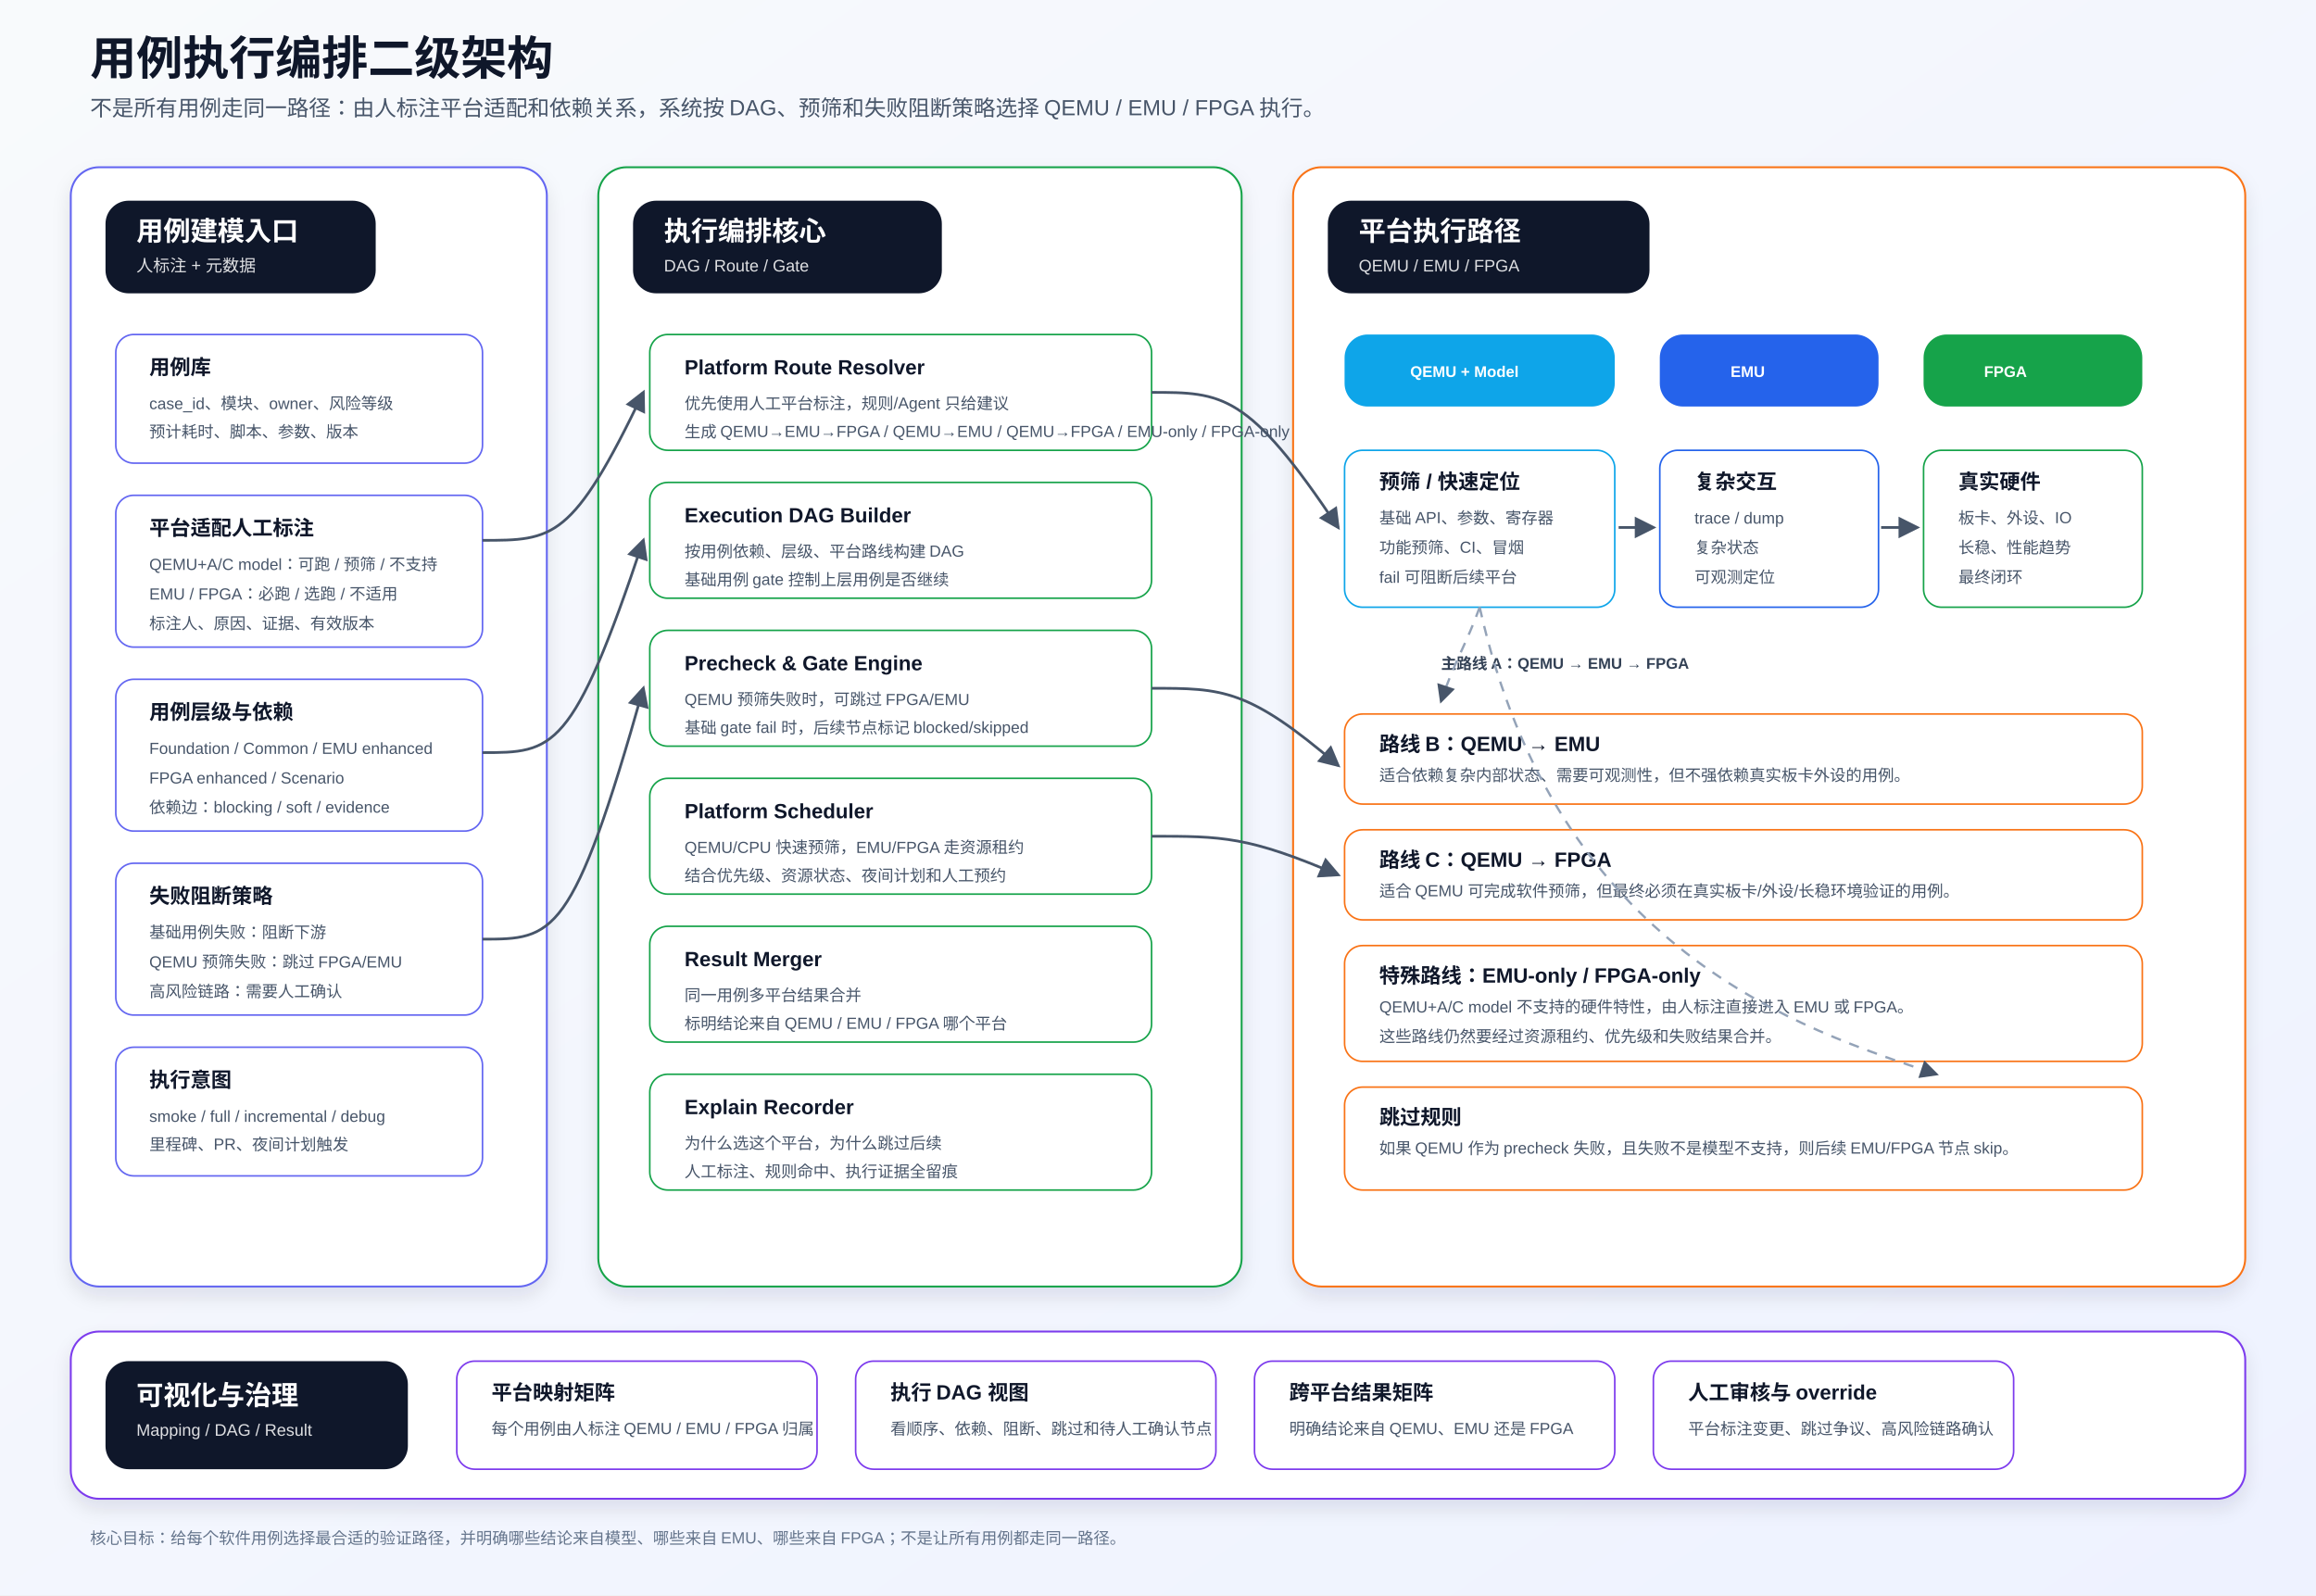
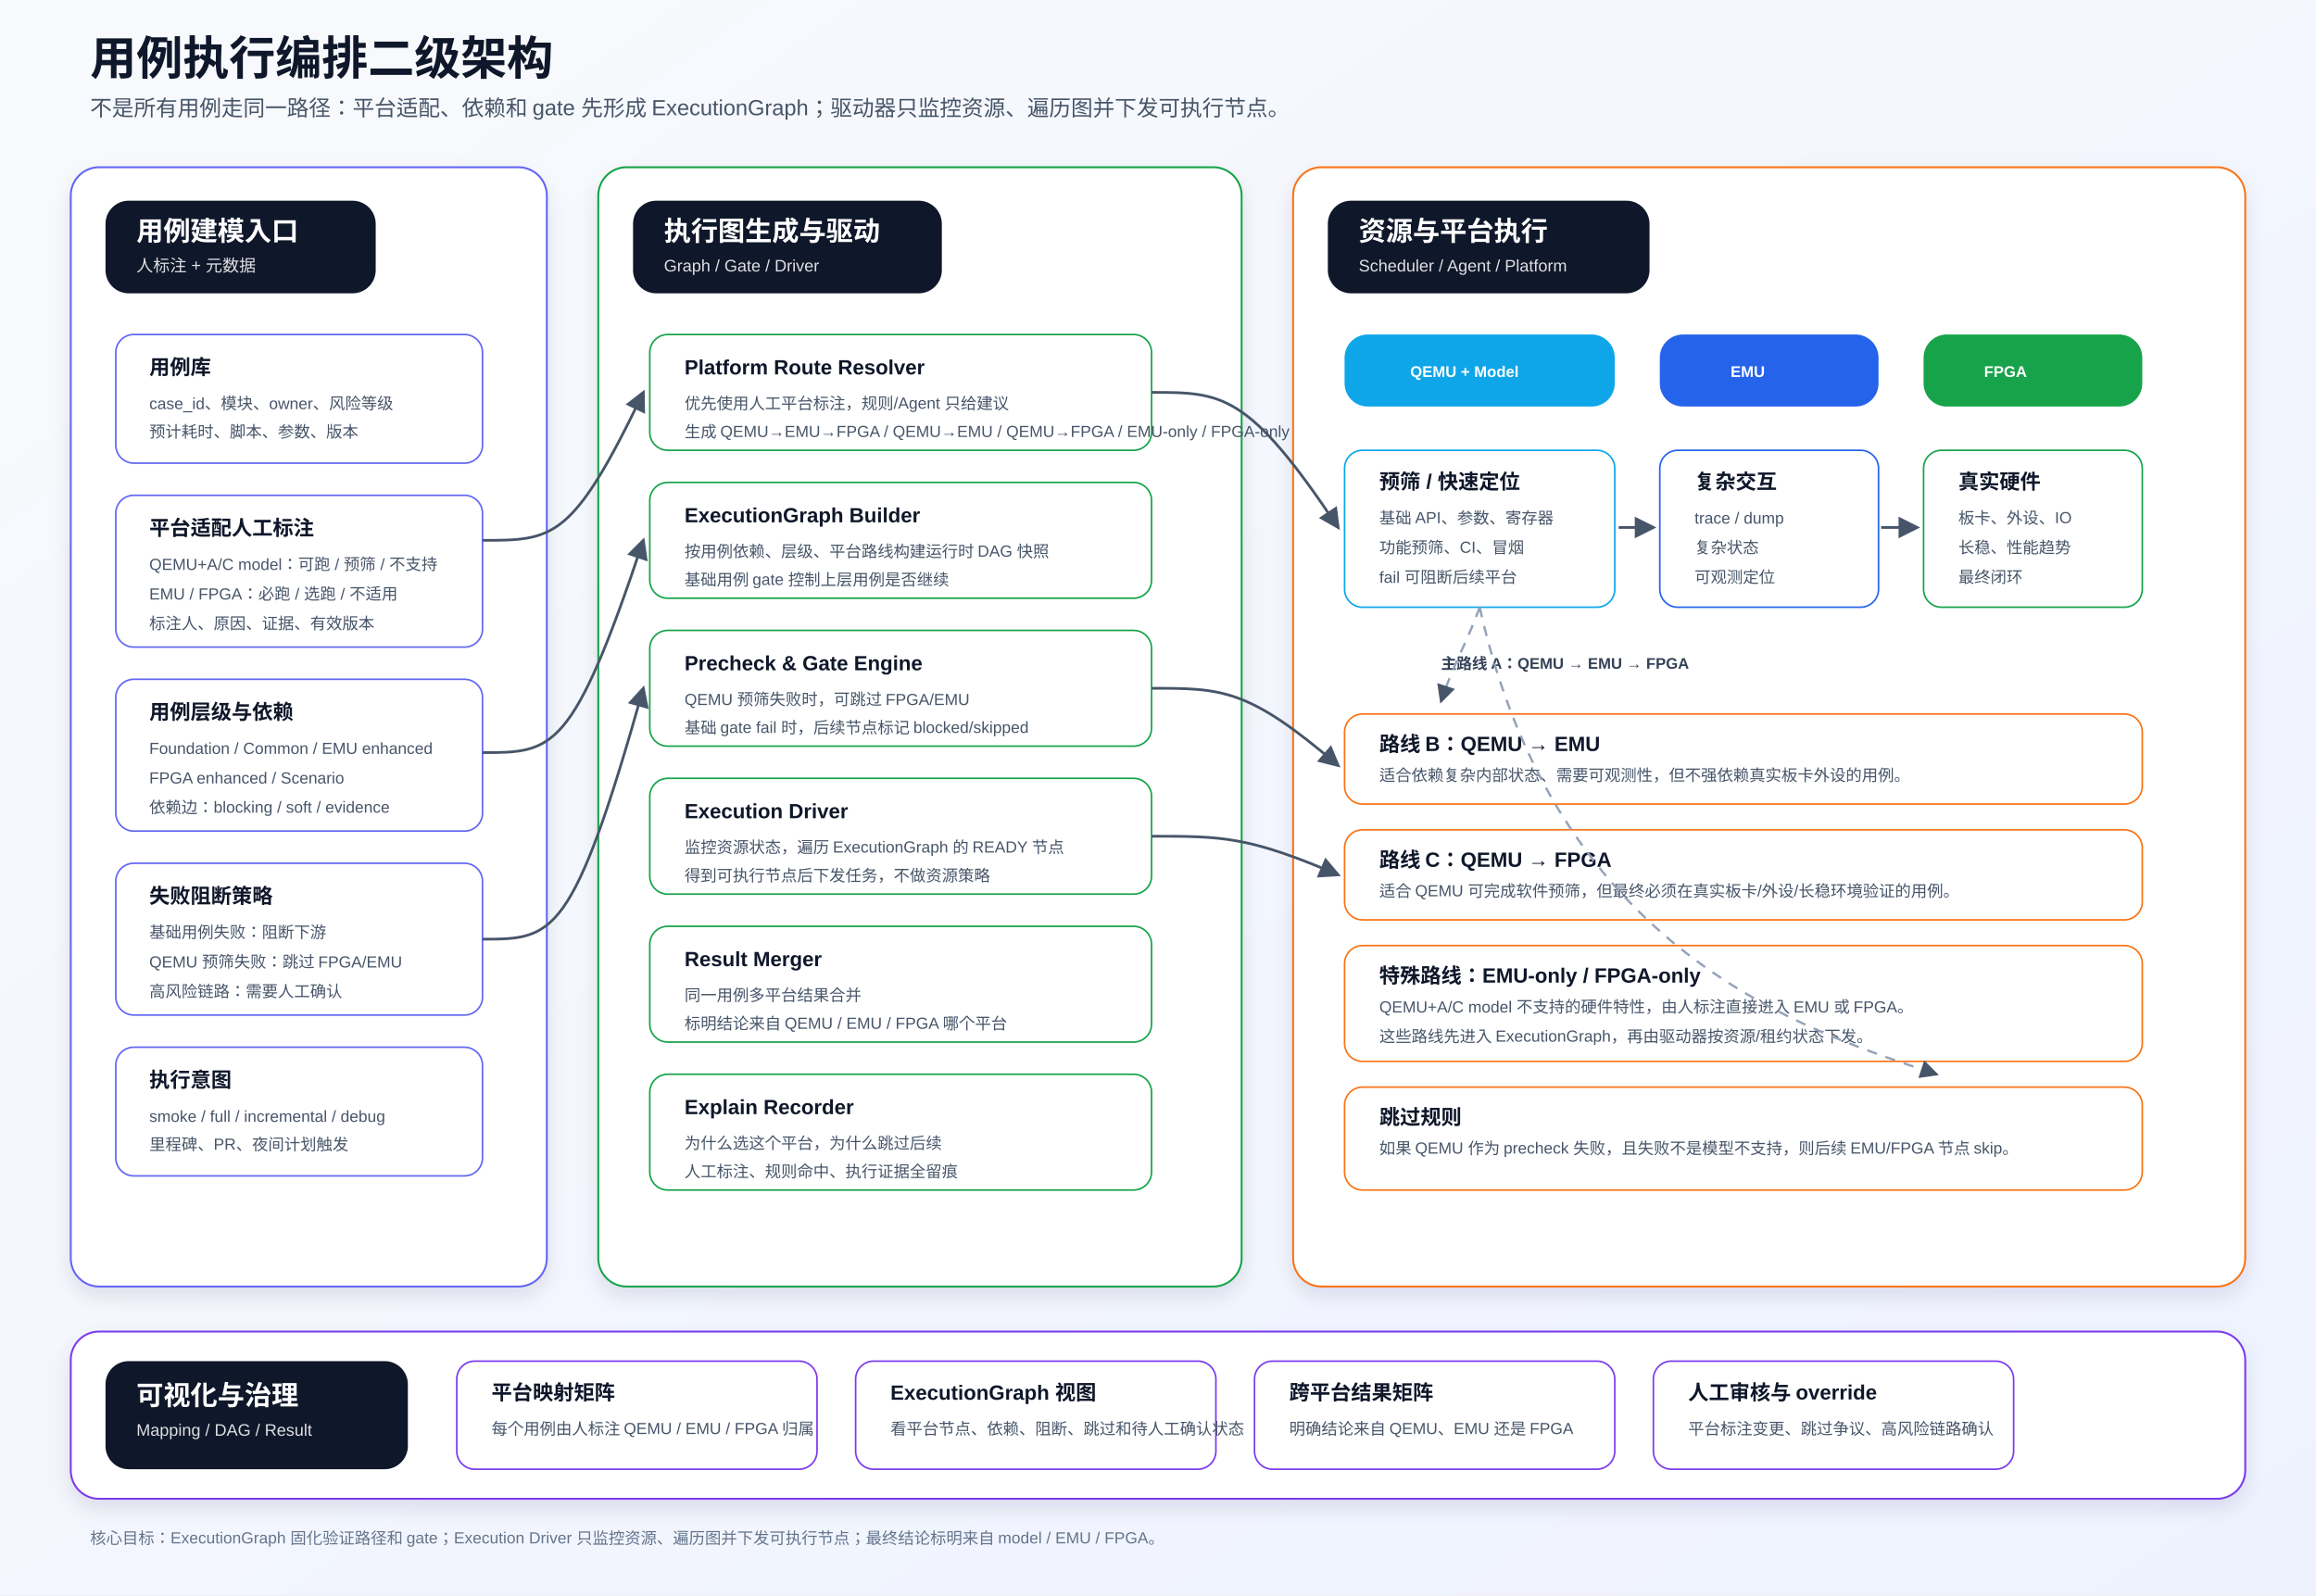
<svg xmlns="http://www.w3.org/2000/svg" width="1800" height="1240" viewBox="0 0 1800 1240" role="img" aria-labelledby="title desc">
  <defs>
    <linearGradient id="bg" x1="0" y1="0" x2="1" y2="1">
      <stop offset="0%" stop-color="#f8fafc" />
      <stop offset="100%" stop-color="#eef2ff" />
    </linearGradient>
    <marker id="arrow" viewBox="0 0 10 10" refX="8.6" refY="5" markerWidth="8" markerHeight="8" orient="auto">
      <path d="M 0 0 L 10 5 L 0 10 z" fill="#475569" />
    </marker>
    <filter id="shadow" x="-10%" y="-10%" width="120%" height="130%">
      <feDropShadow dx="0" dy="7" stdDeviation="7" flood-color="#0f172a" flood-opacity="0.10" />
    </filter>
    <style>
      .page { fill: url(#bg); }
      .title { font: 700 36px "PingFang SC", "Microsoft YaHei", Arial, sans-serif; fill: #0f172a; }
      .subtitle { font: 400 17px "PingFang SC", "Microsoft YaHei", Arial, sans-serif; fill: #475569; }
      .section { fill: #ffffff; stroke-width: 1.5; filter: url(#shadow); }
      .head { fill: #0f172a; }
      .head-title { font: 700 21px "PingFang SC", "Microsoft YaHei", Arial, sans-serif; fill: #ffffff; }
      .head-sub { font: 400 13px "PingFang SC", "Microsoft YaHei", Arial, sans-serif; fill: rgba(255,255,255,0.86); }
      .card { fill: #ffffff; stroke-width: 1.25; }
      .card-title { font: 700 16px "PingFang SC", "Microsoft YaHei", Arial, sans-serif; fill: #0f172a; }
      .card-text { font: 400 12.5px "PingFang SC", "Microsoft YaHei", Arial, sans-serif; fill: #475569; }
      .pill { font: 700 12px "PingFang SC", "Microsoft YaHei", Arial, sans-serif; fill: #ffffff; }
      .arrow { stroke: #475569; stroke-width: 2.1; fill: none; marker-end: url(#arrow); }
      .arrow-soft { stroke: #94a3b8; stroke-width: 1.8; fill: none; marker-end: url(#arrow); stroke-dasharray: 8 7; }
      .label { font: 700 12px "PingFang SC", "Microsoft YaHei", Arial, sans-serif; fill: #334155; }
      .note { font: 400 12.5px "PingFang SC", "Microsoft YaHei", Arial, sans-serif; fill: #64748b; }
    </style>
  </defs>
  <rect class="page" width="1800" height="1240" />
  <text class="title" x="70" y="58">用例执行编排二级架构</text>
-   <text class="subtitle" x="70" y="90">不是所有用例走同一路径：由人标注平台适配和依赖关系，系统按 DAG、预筛和失败阻断策略选择 QEMU / EMU / FPGA 执行。</text>
+   <text class="subtitle" x="70" y="90">不是所有用例走同一路径：平台适配、依赖和 gate 先形成 ExecutionGraph；驱动器只监控资源、遍历图并下发可执行节点。</text>
  <rect class="section" x="55" y="130" width="370" height="870" rx="22" stroke="#6366f1" />
  <rect class="head" x="82" y="156" width="210" height="72" rx="18" fill="#4f46e5" />
  <text class="head-title" x="106" y="187">用例建模入口</text>
  <text class="head-sub" x="106" y="211">人标注 + 元数据</text>
  <rect class="card" x="90" y="260" width="285" height="100" rx="14" stroke="#6366f1" />
  <text class="card-title" x="116" y="291">用例库</text>
  <text class="card-text" x="116" y="318">case_id、模块、owner、风险等级</text>
  <text class="card-text" x="116" y="340">预计耗时、脚本、参数、版本</text>
  <rect class="card" x="90" y="385" width="285" height="118" rx="14" stroke="#6366f1" />
  <text class="card-title" x="116" y="416">平台适配人工标注</text>
  <text class="card-text" x="116" y="443">QEMU+A/C model：可跑 / 预筛 / 不支持</text>
  <text class="card-text" x="116" y="466">EMU / FPGA：必跑 / 选跑 / 不适用</text>
  <text class="card-text" x="116" y="489">标注人、原因、证据、有效版本</text>
  <rect class="card" x="90" y="528" width="285" height="118" rx="14" stroke="#6366f1" />
  <text class="card-title" x="116" y="559">用例层级与依赖</text>
  <text class="card-text" x="116" y="586">Foundation / Common / EMU enhanced</text>
  <text class="card-text" x="116" y="609">FPGA enhanced / Scenario</text>
  <text class="card-text" x="116" y="632">依赖边：blocking / soft / evidence</text>
  <rect class="card" x="90" y="671" width="285" height="118" rx="14" stroke="#6366f1" />
  <text class="card-title" x="116" y="702">失败阻断策略</text>
  <text class="card-text" x="116" y="729">基础用例失败：阻断下游</text>
  <text class="card-text" x="116" y="752">QEMU 预筛失败：跳过 FPGA/EMU</text>
  <text class="card-text" x="116" y="775">高风险链路：需要人工确认</text>
  <rect class="card" x="90" y="814" width="285" height="100" rx="14" stroke="#6366f1" />
  <text class="card-title" x="116" y="845">执行意图</text>
  <text class="card-text" x="116" y="872">smoke / full / incremental / debug</text>
  <text class="card-text" x="116" y="894">里程碑、PR、夜间计划触发</text>
  <rect class="section" x="465" y="130" width="500" height="870" rx="22" stroke="#16a34a" />
  <rect class="head" x="492" y="156" width="240" height="72" rx="18" fill="#15803d" />
-   <text class="head-title" x="516" y="187">执行编排核心</text>
-   <text class="head-sub" x="516" y="211">DAG / Route / Gate</text>
+   <text class="head-title" x="516" y="187">执行图生成与驱动</text>
+   <text class="head-sub" x="516" y="211">Graph / Gate / Driver</text>
  <rect class="card" x="505" y="260" width="390" height="90" rx="14" stroke="#16a34a" />
  <text class="card-title" x="532" y="291">Platform Route Resolver</text>
  <text class="card-text" x="532" y="318">优先使用人工平台标注，规则/Agent 只给建议</text>
  <text class="card-text" x="532" y="340">生成 QEMU→EMU→FPGA / QEMU→EMU / QEMU→FPGA / EMU-only / FPGA-only</text>
  <rect class="card" x="505" y="375" width="390" height="90" rx="14" stroke="#16a34a" />
-   <text class="card-title" x="532" y="406">Execution DAG Builder</text>
-   <text class="card-text" x="532" y="433">按用例依赖、层级、平台路线构建 DAG</text>
+   <text class="card-title" x="532" y="406">ExecutionGraph Builder</text>
+   <text class="card-text" x="532" y="433">按用例依赖、层级、平台路线构建运行时 DAG 快照</text>
  <text class="card-text" x="532" y="455">基础用例 gate 控制上层用例是否继续</text>
  <rect class="card" x="505" y="490" width="390" height="90" rx="14" stroke="#16a34a" />
  <text class="card-title" x="532" y="521">Precheck &amp; Gate Engine</text>
  <text class="card-text" x="532" y="548">QEMU 预筛失败时，可跳过 FPGA/EMU</text>
  <text class="card-text" x="532" y="570">基础 gate fail 时，后续节点标记 blocked/skipped</text>
  <rect class="card" x="505" y="605" width="390" height="90" rx="14" stroke="#16a34a" />
-   <text class="card-title" x="532" y="636">Platform Scheduler</text>
-   <text class="card-text" x="532" y="663">QEMU/CPU 快速预筛，EMU/FPGA 走资源租约</text>
-   <text class="card-text" x="532" y="685">结合优先级、资源状态、夜间计划和人工预约</text>
+   <text class="card-title" x="532" y="636">Execution Driver</text>
+   <text class="card-text" x="532" y="663">监控资源状态，遍历 ExecutionGraph 的 READY 节点</text>
+   <text class="card-text" x="532" y="685">得到可执行节点后下发任务，不做资源策略</text>
  <rect class="card" x="505" y="720" width="390" height="90" rx="14" stroke="#16a34a" />
  <text class="card-title" x="532" y="751">Result Merger</text>
  <text class="card-text" x="532" y="778">同一用例多平台结果合并</text>
  <text class="card-text" x="532" y="800">标明结论来自 QEMU / EMU / FPGA 哪个平台</text>
  <rect class="card" x="505" y="835" width="390" height="90" rx="14" stroke="#16a34a" />
  <text class="card-title" x="532" y="866">Explain Recorder</text>
  <text class="card-text" x="532" y="893">为什么选这个平台，为什么跳过后续</text>
  <text class="card-text" x="532" y="915">人工标注、规则命中、执行证据全留痕</text>
  <rect class="section" x="1005" y="130" width="740" height="870" rx="22" stroke="#f97316" />
  <rect class="head" x="1032" y="156" width="250" height="72" rx="18" fill="#c2410c" />
-   <text class="head-title" x="1056" y="187">平台执行路径</text>
-   <text class="head-sub" x="1056" y="211">QEMU / EMU / FPGA</text>
+   <text class="head-title" x="1056" y="187">资源与平台执行</text>
+   <text class="head-sub" x="1056" y="211">Scheduler / Agent / Platform</text>
  <rect x="1045" y="260" width="210" height="56" rx="18" fill="#0ea5e9" />
  <text class="pill" x="1096" y="293">QEMU + Model</text>
  <rect x="1290" y="260" width="170" height="56" rx="18" fill="#2563eb" />
  <text class="pill" x="1345" y="293">EMU</text>
  <rect x="1495" y="260" width="170" height="56" rx="18" fill="#16a34a" />
  <text class="pill" x="1542" y="293">FPGA</text>
  <rect class="card" x="1045" y="350" width="210" height="122" rx="14" stroke="#0ea5e9" />
  <text class="card-title" x="1072" y="380">预筛 / 快速定位</text>
  <text class="card-text" x="1072" y="407">基础 API、参数、寄存器</text>
  <text class="card-text" x="1072" y="430">功能预筛、CI、冒烟</text>
  <text class="card-text" x="1072" y="453">fail 可阻断后续平台</text>
  <rect class="card" x="1290" y="350" width="170" height="122" rx="14" stroke="#2563eb" />
  <text class="card-title" x="1317" y="380">复杂交互</text>
  <text class="card-text" x="1317" y="407">trace / dump</text>
  <text class="card-text" x="1317" y="430">复杂状态</text>
  <text class="card-text" x="1317" y="453">可观测定位</text>
  <rect class="card" x="1495" y="350" width="170" height="122" rx="14" stroke="#16a34a" />
  <text class="card-title" x="1522" y="380">真实硬件</text>
  <text class="card-text" x="1522" y="407">板卡、外设、IO</text>
  <text class="card-text" x="1522" y="430">长稳、性能趋势</text>
  <text class="card-text" x="1522" y="453">最终闭环</text>
  <path class="arrow" d="M 1258 410 L 1285 410" />
  <path class="arrow" d="M 1462 410 L 1490 410" />
  <text class="label" x="1120" y="520">主路线 A：QEMU → EMU → FPGA</text>
  <rect class="card" x="1045" y="555" width="620" height="70" rx="14" stroke="#f97316" />
  <text class="card-title" x="1072" y="584">路线 B：QEMU → EMU</text>
  <text class="card-text" x="1072" y="607">适合依赖复杂内部状态、需要可观测性，但不强依赖真实板卡外设的用例。</text>
  <rect class="card" x="1045" y="645" width="620" height="70" rx="14" stroke="#f97316" />
  <text class="card-title" x="1072" y="674">路线 C：QEMU → FPGA</text>
  <text class="card-text" x="1072" y="697">适合 QEMU 可完成软件预筛，但最终必须在真实板卡/外设/长稳环境验证的用例。</text>
  <rect class="card" x="1045" y="735" width="620" height="90" rx="14" stroke="#f97316" />
  <text class="card-title" x="1072" y="764">特殊路线：EMU-only / FPGA-only</text>
  <text class="card-text" x="1072" y="787">QEMU+A/C model 不支持的硬件特性，由人标注直接进入 EMU 或 FPGA。</text>
-   <text class="card-text" x="1072" y="810">这些路线仍然要经过资源租约、优先级和失败结果合并。</text>
+   <text class="card-text" x="1072" y="810">这些路线先进入 ExecutionGraph，再由驱动器按资源/租约状态下发。</text>
  <rect class="card" x="1045" y="845" width="620" height="80" rx="14" stroke="#f97316" />
  <text class="card-title" x="1072" y="874">跳过规则</text>
  <text class="card-text" x="1072" y="897">如果 QEMU 作为 precheck 失败，且失败不是模型不支持，则后续 EMU/FPGA 节点 skip。</text>
  <rect class="section" x="55" y="1035" width="1690" height="130" rx="22" stroke="#7c3aed" />
  <rect class="head" x="82" y="1058" width="235" height="84" rx="18" fill="#6d28d9" />
  <text class="head-title" x="106" y="1092">可视化与治理</text>
  <text class="head-sub" x="106" y="1116">Mapping / DAG / Result</text>
  <rect class="card" x="355" y="1058" width="280" height="84" rx="14" stroke="#7c3aed" />
  <text class="card-title" x="382" y="1088">平台映射矩阵</text>
  <text class="card-text" x="382" y="1115">每个用例由人标注 QEMU / EMU / FPGA 归属</text>
  <rect class="card" x="665" y="1058" width="280" height="84" rx="14" stroke="#7c3aed" />
-   <text class="card-title" x="692" y="1088">执行 DAG 视图</text>
-   <text class="card-text" x="692" y="1115">看顺序、依赖、阻断、跳过和待人工确认节点</text>
+   <text class="card-title" x="692" y="1088">ExecutionGraph 视图</text>
+   <text class="card-text" x="692" y="1115">看平台节点、依赖、阻断、跳过和待人工确认状态</text>
  <rect class="card" x="975" y="1058" width="280" height="84" rx="14" stroke="#7c3aed" />
  <text class="card-title" x="1002" y="1088">跨平台结果矩阵</text>
  <text class="card-text" x="1002" y="1115">明确结论来自 QEMU、EMU 还是 FPGA</text>
  <rect class="card" x="1285" y="1058" width="280" height="84" rx="14" stroke="#7c3aed" />
  <text class="card-title" x="1312" y="1088">人工审核与 override</text>
  <text class="card-text" x="1312" y="1115">平台标注变更、跳过争议、高风险链路确认</text>
  <path class="arrow" d="M 375 420 C 430 420 445 420 500 305" />
  <path class="arrow" d="M 375 585 C 430 585 445 585 500 420" />
  <path class="arrow" d="M 375 730 C 430 730 445 730 500 535" />
  <path class="arrow" d="M 895 305 C 950 305 970 305 1040 410" />
  <path class="arrow" d="M 895 535 C 950 535 970 535 1040 595" />
  <path class="arrow" d="M 895 650 C 950 650 970 650 1040 680" />
  <path class="arrow-soft" d="M 1150 472 C 1140 500 1130 515 1120 545" />
  <path class="arrow-soft" d="M 1150 472 C 1210 740 1400 800 1505 835" />
-   <text class="note" x="70" y="1200">核心目标：给每个软件用例选择最合适的验证路径，并明确哪些结论来自模型、哪些来自 EMU、哪些来自 FPGA；不是让所有用例都走同一路径。</text>
+   <text class="note" x="70" y="1200">核心目标：ExecutionGraph 固化验证路径和 gate；Execution Driver 只监控资源、遍历图并下发可执行节点；最终结论标明来自 model / EMU / FPGA。</text>
</svg>
